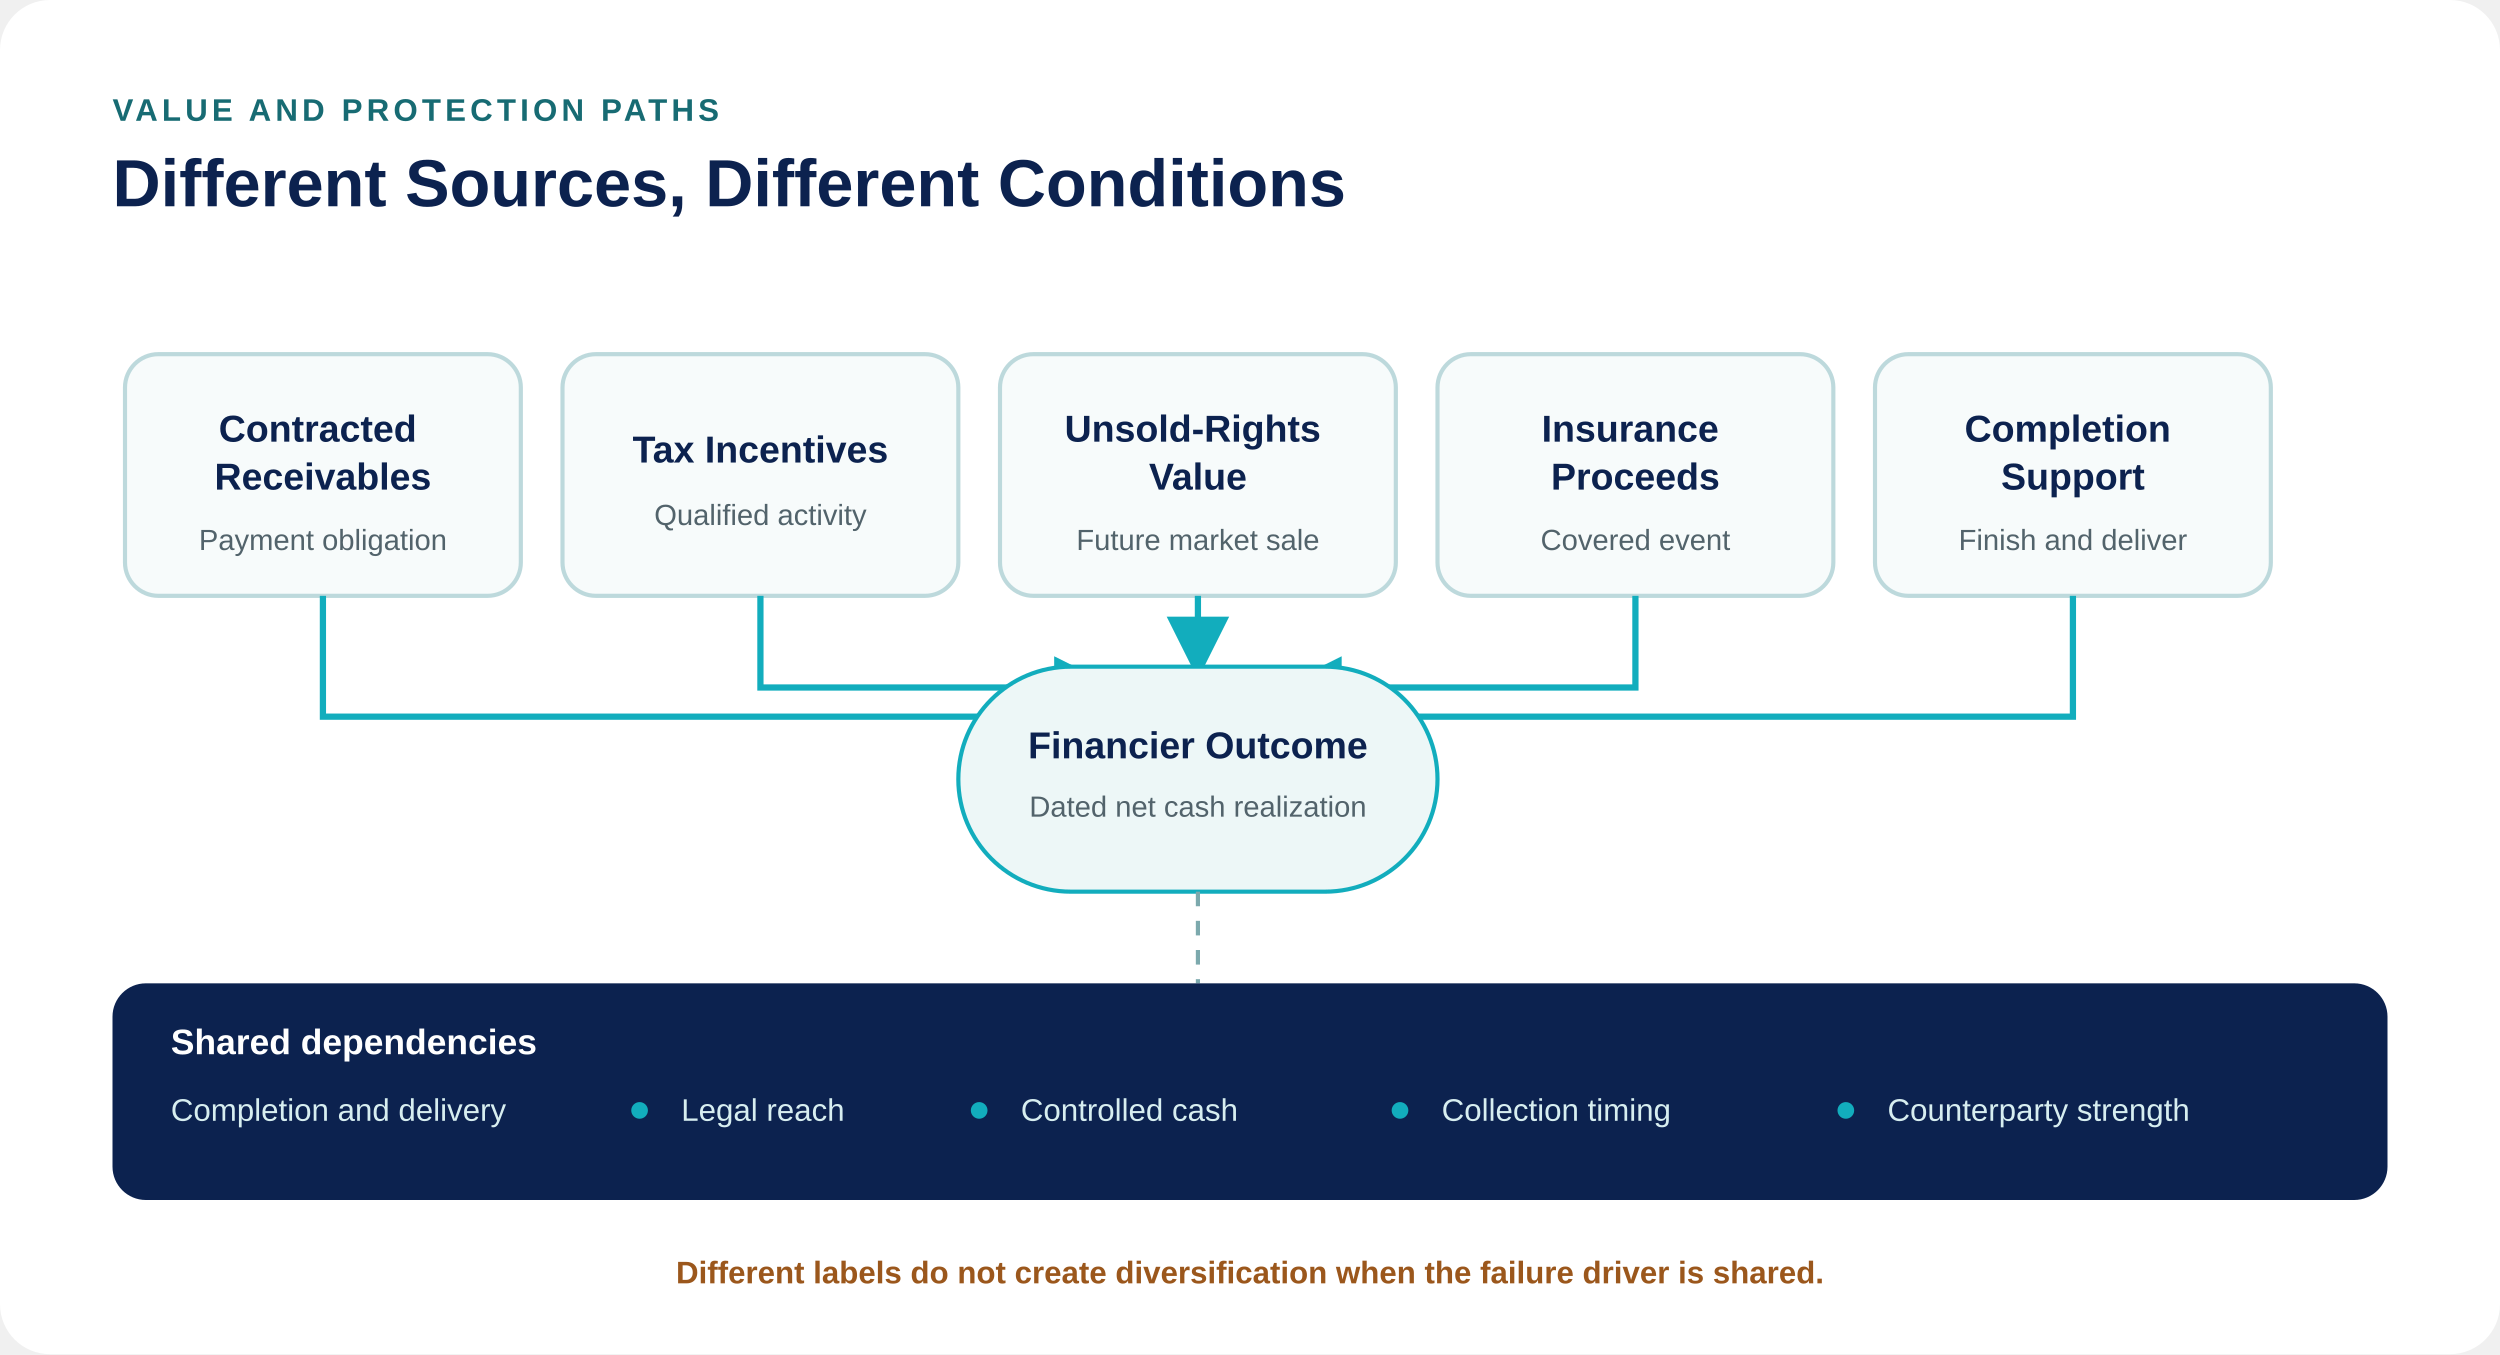
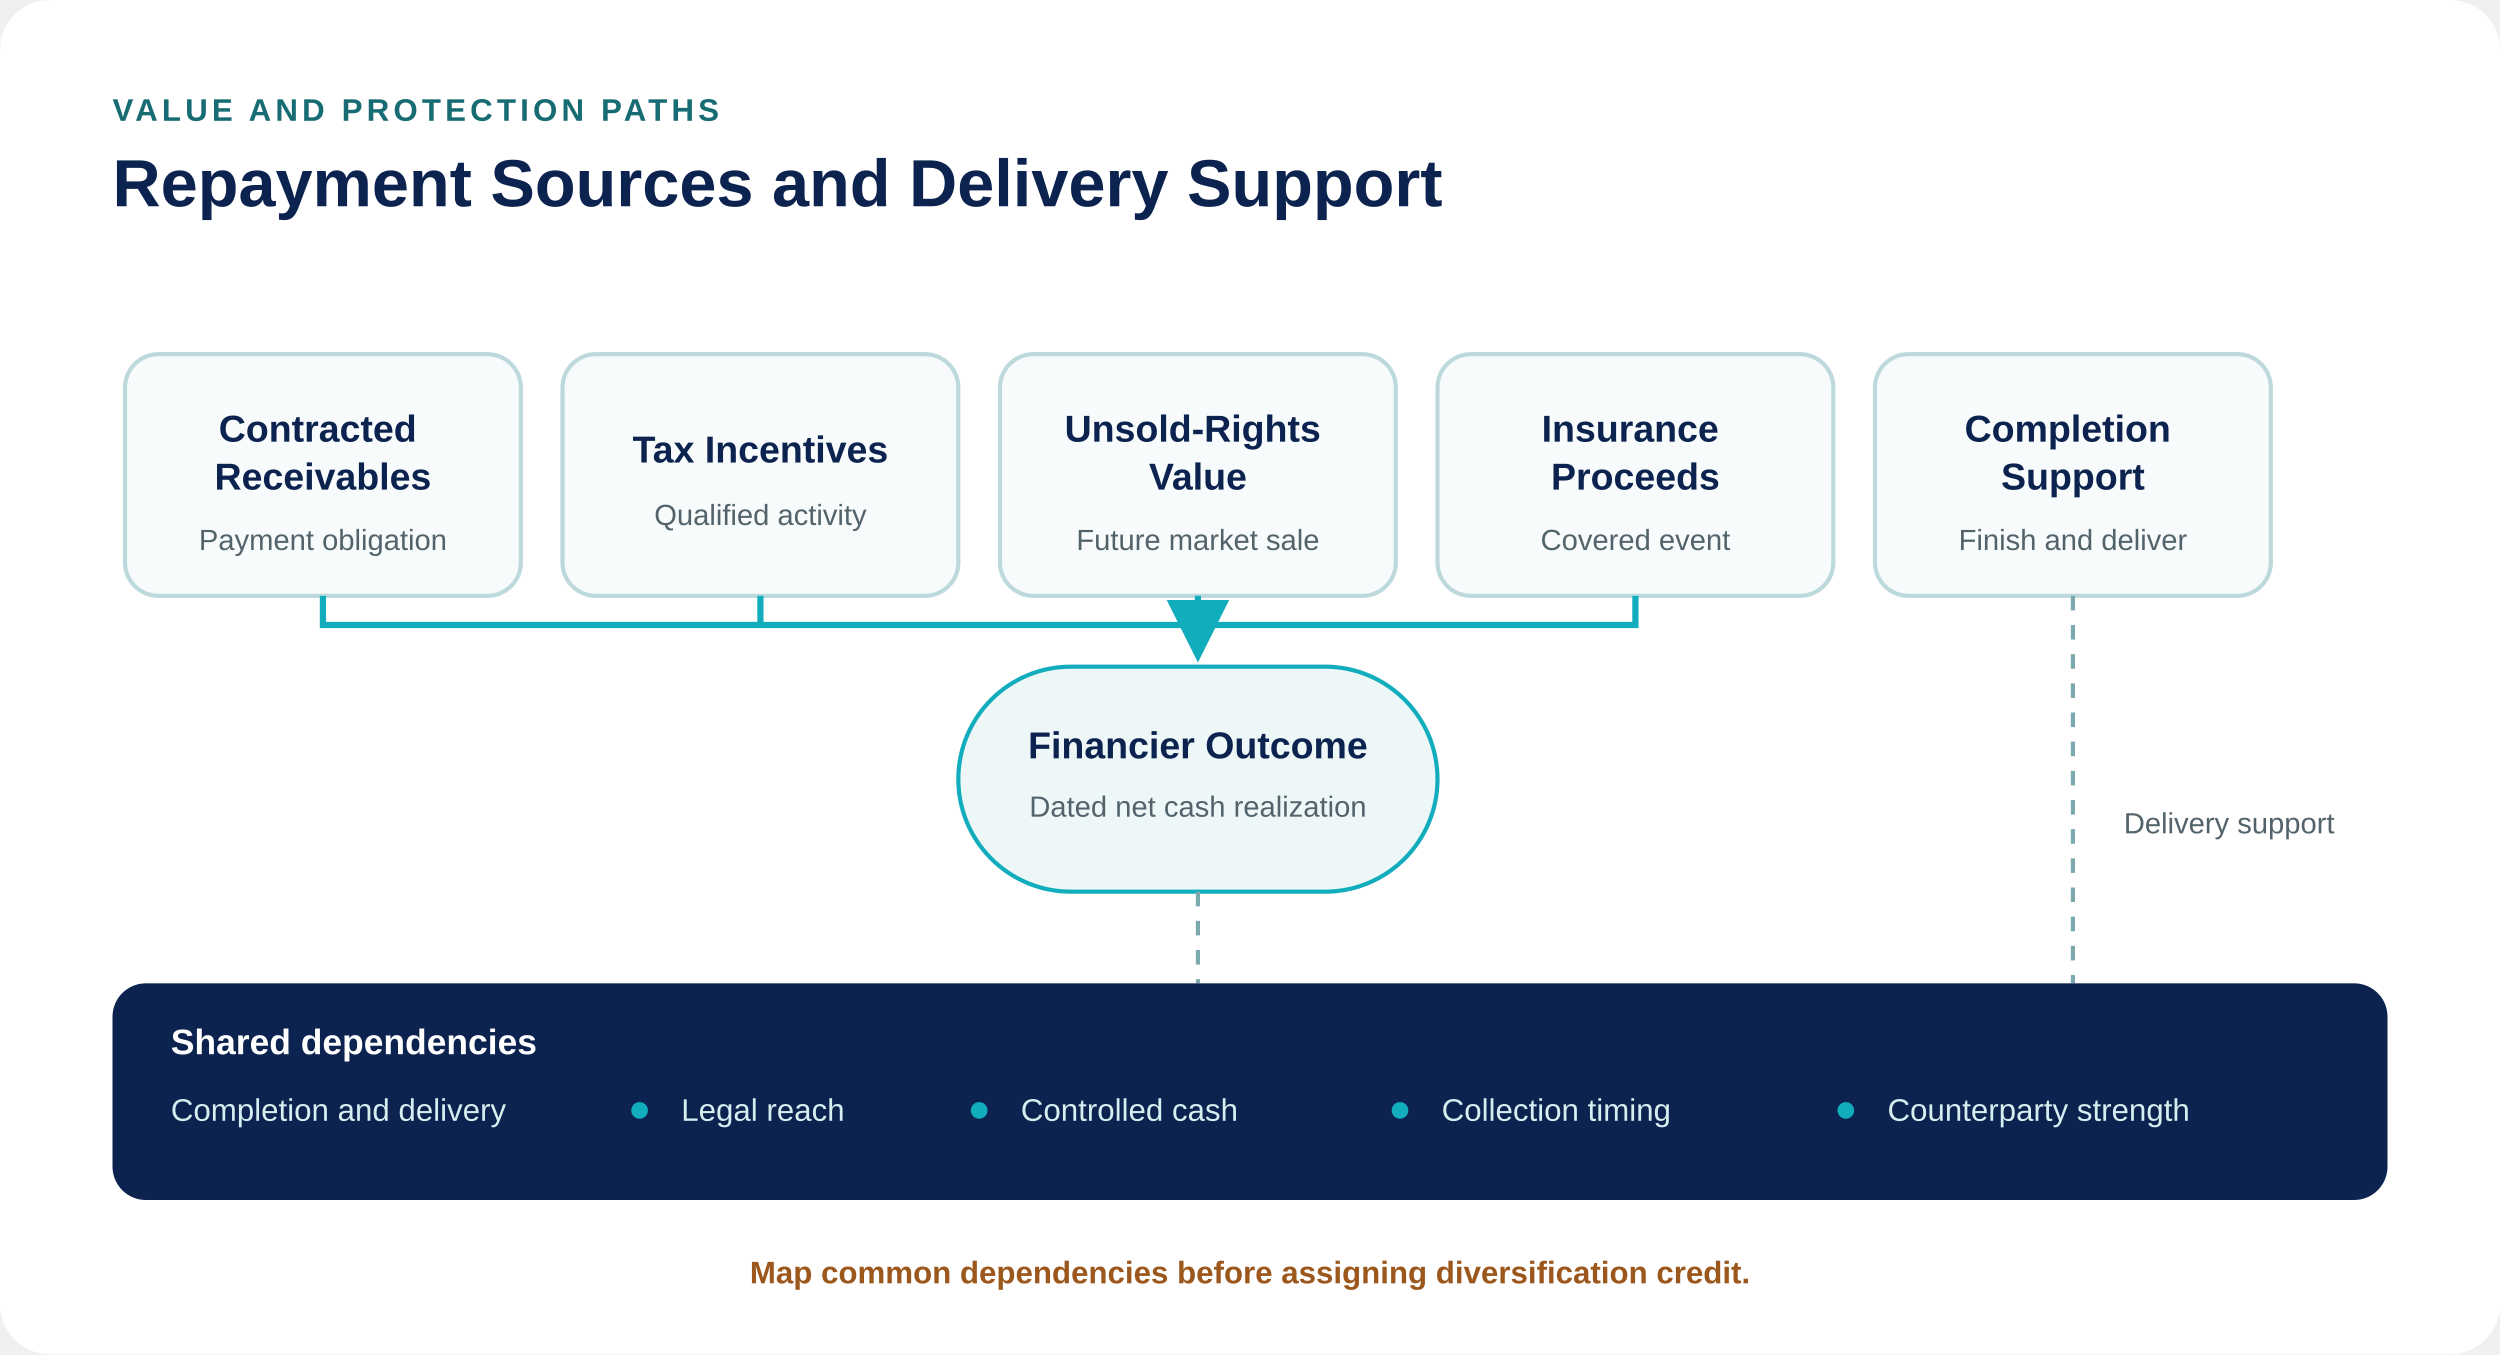
<svg xmlns="http://www.w3.org/2000/svg" width="1200" height="650" viewBox="0 0 1200 650" role="img" aria-labelledby="repayment-title repayment-desc">
  <defs>
    <marker id="repay-arrow" markerWidth="10" markerHeight="10" refX="8" refY="5" orient="auto">
      <path d="M0 0 10 5 0 10z" fill="#12adbd" />
    </marker>
    <style>.bg{fill:#fff}.eyebrow{font:700 15px Aptos,Segoe UI,Arial,sans-serif;letter-spacing:2px;fill:#176b73}.title{font:750 32px Aptos,Segoe UI,Arial,sans-serif;fill:#0c224f}.node{fill:#f7fbfb;stroke:#bdd9dc;stroke-width:2}.node2{fill:#edf7f7;stroke:#12adbd;stroke-width:2}.label{font:750 18px Aptos,Segoe UI,Arial,sans-serif;fill:#0c224f;text-anchor:middle}.detail{font:400 14px Aptos,Segoe UI,Arial,sans-serif;fill:#52636b;text-anchor:middle}.line{fill:none;stroke:#12adbd;stroke-width:3;marker-end:url(#repay-arrow)}.dash{fill:none;stroke:#7ca9ad;stroke-width:2;stroke-dasharray:7 7}.bar{fill:#0c224f}.barhead{font:750 17px Aptos,Segoe UI,Arial,sans-serif;fill:#fff}.bartext{font:400 15px Aptos,Segoe UI,Arial,sans-serif;fill:#d7eef0}.warning{font:700 15px Aptos,Segoe UI,Arial,sans-serif;fill:#9b571c;text-anchor:middle}</style>
  </defs>
  <rect class="bg" width="1200" height="650" rx="24" />
  <text class="eyebrow" x="54" y="58">VALUE AND PROTECTION PATHS</text>
-   <text class="title" x="54" y="99">Different Sources, Different Conditions</text>
+   <text class="title" x="54" y="99">Repayment Sources and Delivery Support</text>
  <g transform="translate(60 170)">
    <rect class="node" width="190" height="116" rx="16" />
    <text class="label" x="95" y="42">
      <tspan x="95">Contracted</tspan>
      <tspan x="95" dy="23">Receivables</tspan>
    </text>
    <text class="detail" x="95" y="94">Payment obligation</text>
  </g>
  <g transform="translate(270 170)">
    <rect class="node" width="190" height="116" rx="16" />
    <text class="label" x="95" y="52">Tax Incentives</text>
    <text class="detail" x="95" y="82">Qualified activity</text>
  </g>
  <g transform="translate(480 170)">
    <rect class="node" width="190" height="116" rx="16" />
    <text class="label" x="95" y="42">
      <tspan x="95">Unsold-Rights</tspan>
      <tspan x="95" dy="23">Value</tspan>
    </text>
    <text class="detail" x="95" y="94">Future market sale</text>
  </g>
  <g transform="translate(690 170)">
    <rect class="node" width="190" height="116" rx="16" />
    <text class="label" x="95" y="42">
      <tspan x="95">Insurance</tspan>
      <tspan x="95" dy="23">Proceeds</tspan>
    </text>
    <text class="detail" x="95" y="94">Covered event</text>
  </g>
  <g transform="translate(900 170)">
    <rect class="node" width="190" height="116" rx="16" />
    <text class="label" x="95" y="42">
      <tspan x="95">Completion</tspan>
      <tspan x="95" dy="23">Support</tspan>
    </text>
    <text class="detail" x="95" y="94">Finish and deliver</text>
  </g>
-   <path class="line" d="M155 286V344H510" />
-   <path class="line" d="M365 286V330H530" />
-   <path class="line" d="M575 286V320" />
-   <path class="line" d="M785 286V330H620" />
-   <path class="line" d="M995 286V344H640" />
+   <path d="M155 286V300H785V286M365 286V300M575 286V300" fill="none" stroke="#12adbd" stroke-width="3" />
+   <path class="line" d="M575 300V312" />
+   <path class="dash" d="M995 286V472" />
+   <text class="detail" x="1070" y="400">Delivery support</text>
  <g transform="translate(460 320)">
    <rect class="node2" width="230" height="108" rx="54" />
    <text class="label" x="115" y="44">Financier Outcome</text>
    <text class="detail" x="115" y="72">Dated net cash realization</text>
  </g>
  <path class="dash" d="M575 428V472" />
  <rect class="bar" x="54" y="472" width="1092" height="104" rx="16" />
  <text class="barhead" x="82" y="506">Shared dependencies</text>
  <text class="bartext" x="82" y="538">Completion and delivery</text>
  <circle cx="307" cy="533" r="4" fill="#12adbd" />
  <text class="bartext" x="327" y="538">Legal reach</text>
  <circle cx="470" cy="533" r="4" fill="#12adbd" />
  <text class="bartext" x="490" y="538">Controlled cash</text>
  <circle cx="672" cy="533" r="4" fill="#12adbd" />
  <text class="bartext" x="692" y="538">Collection timing</text>
  <circle cx="886" cy="533" r="4" fill="#12adbd" />
  <text class="bartext" x="906" y="538">Counterparty strength</text>
-   <text class="warning" x="600" y="616">Different labels do not create diversification when the failure driver is shared.</text>
+   <text class="warning" x="600" y="616">Map common dependencies before assigning diversification credit.</text>
</svg>
